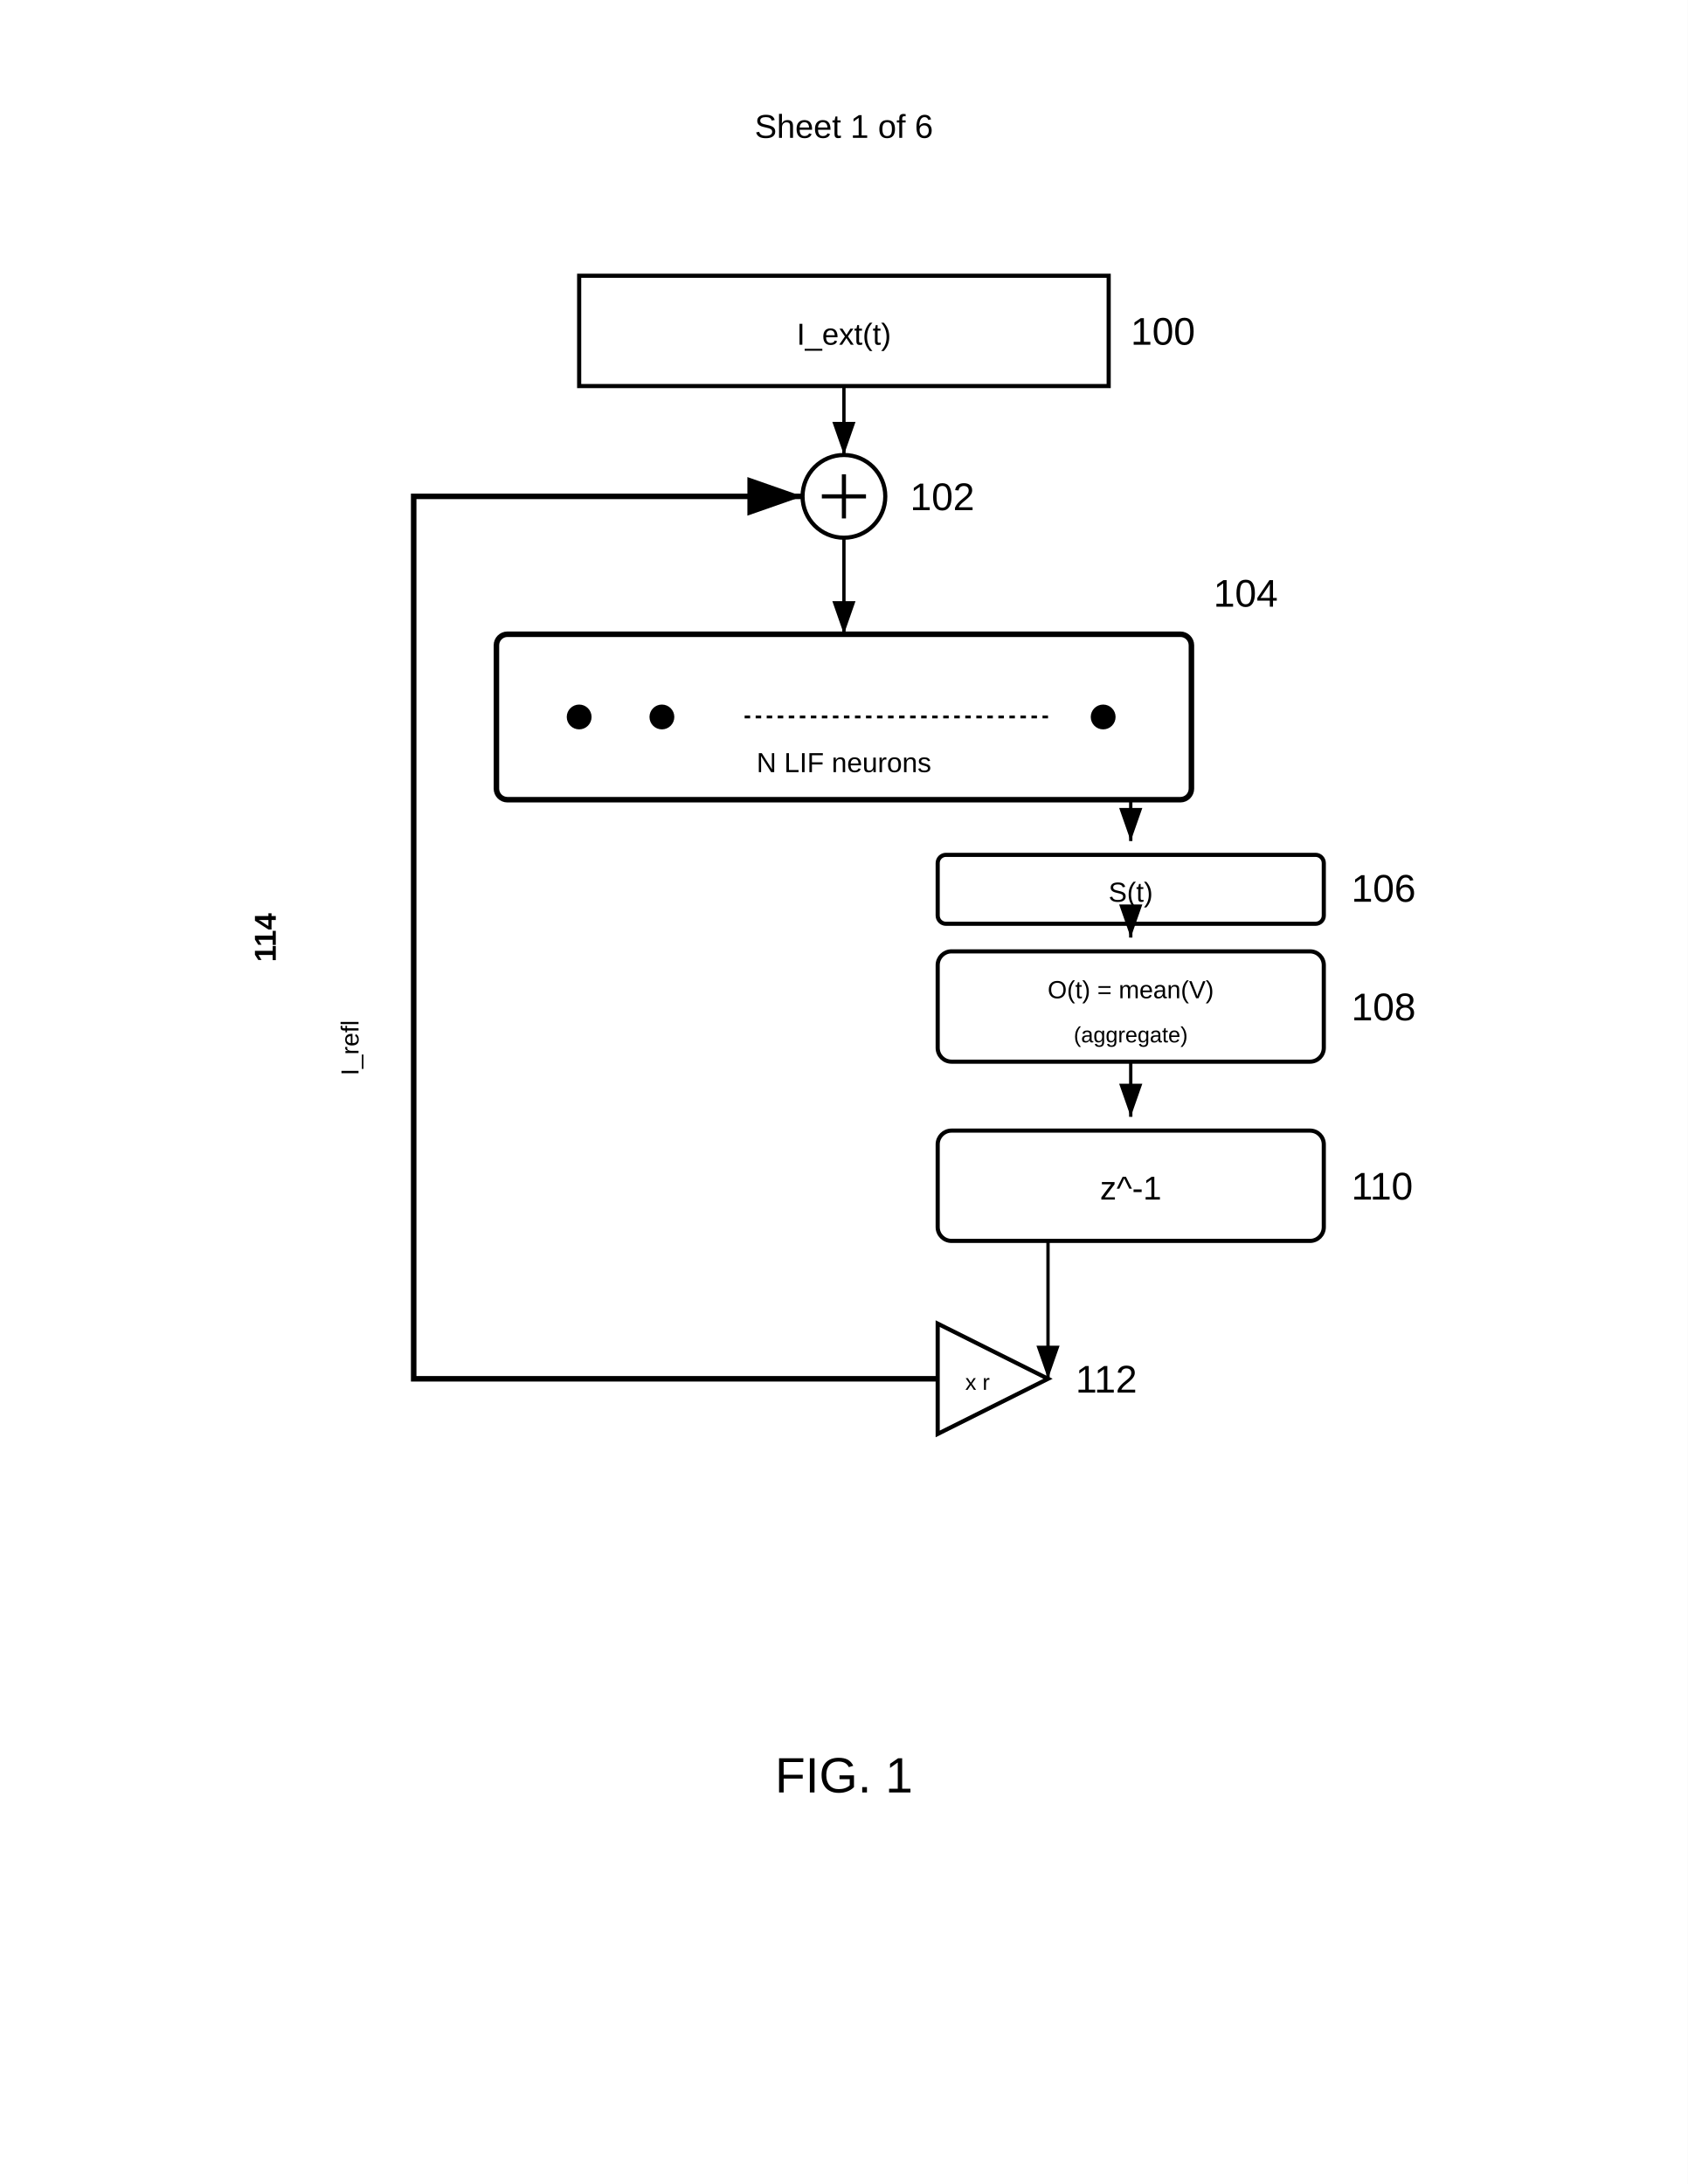
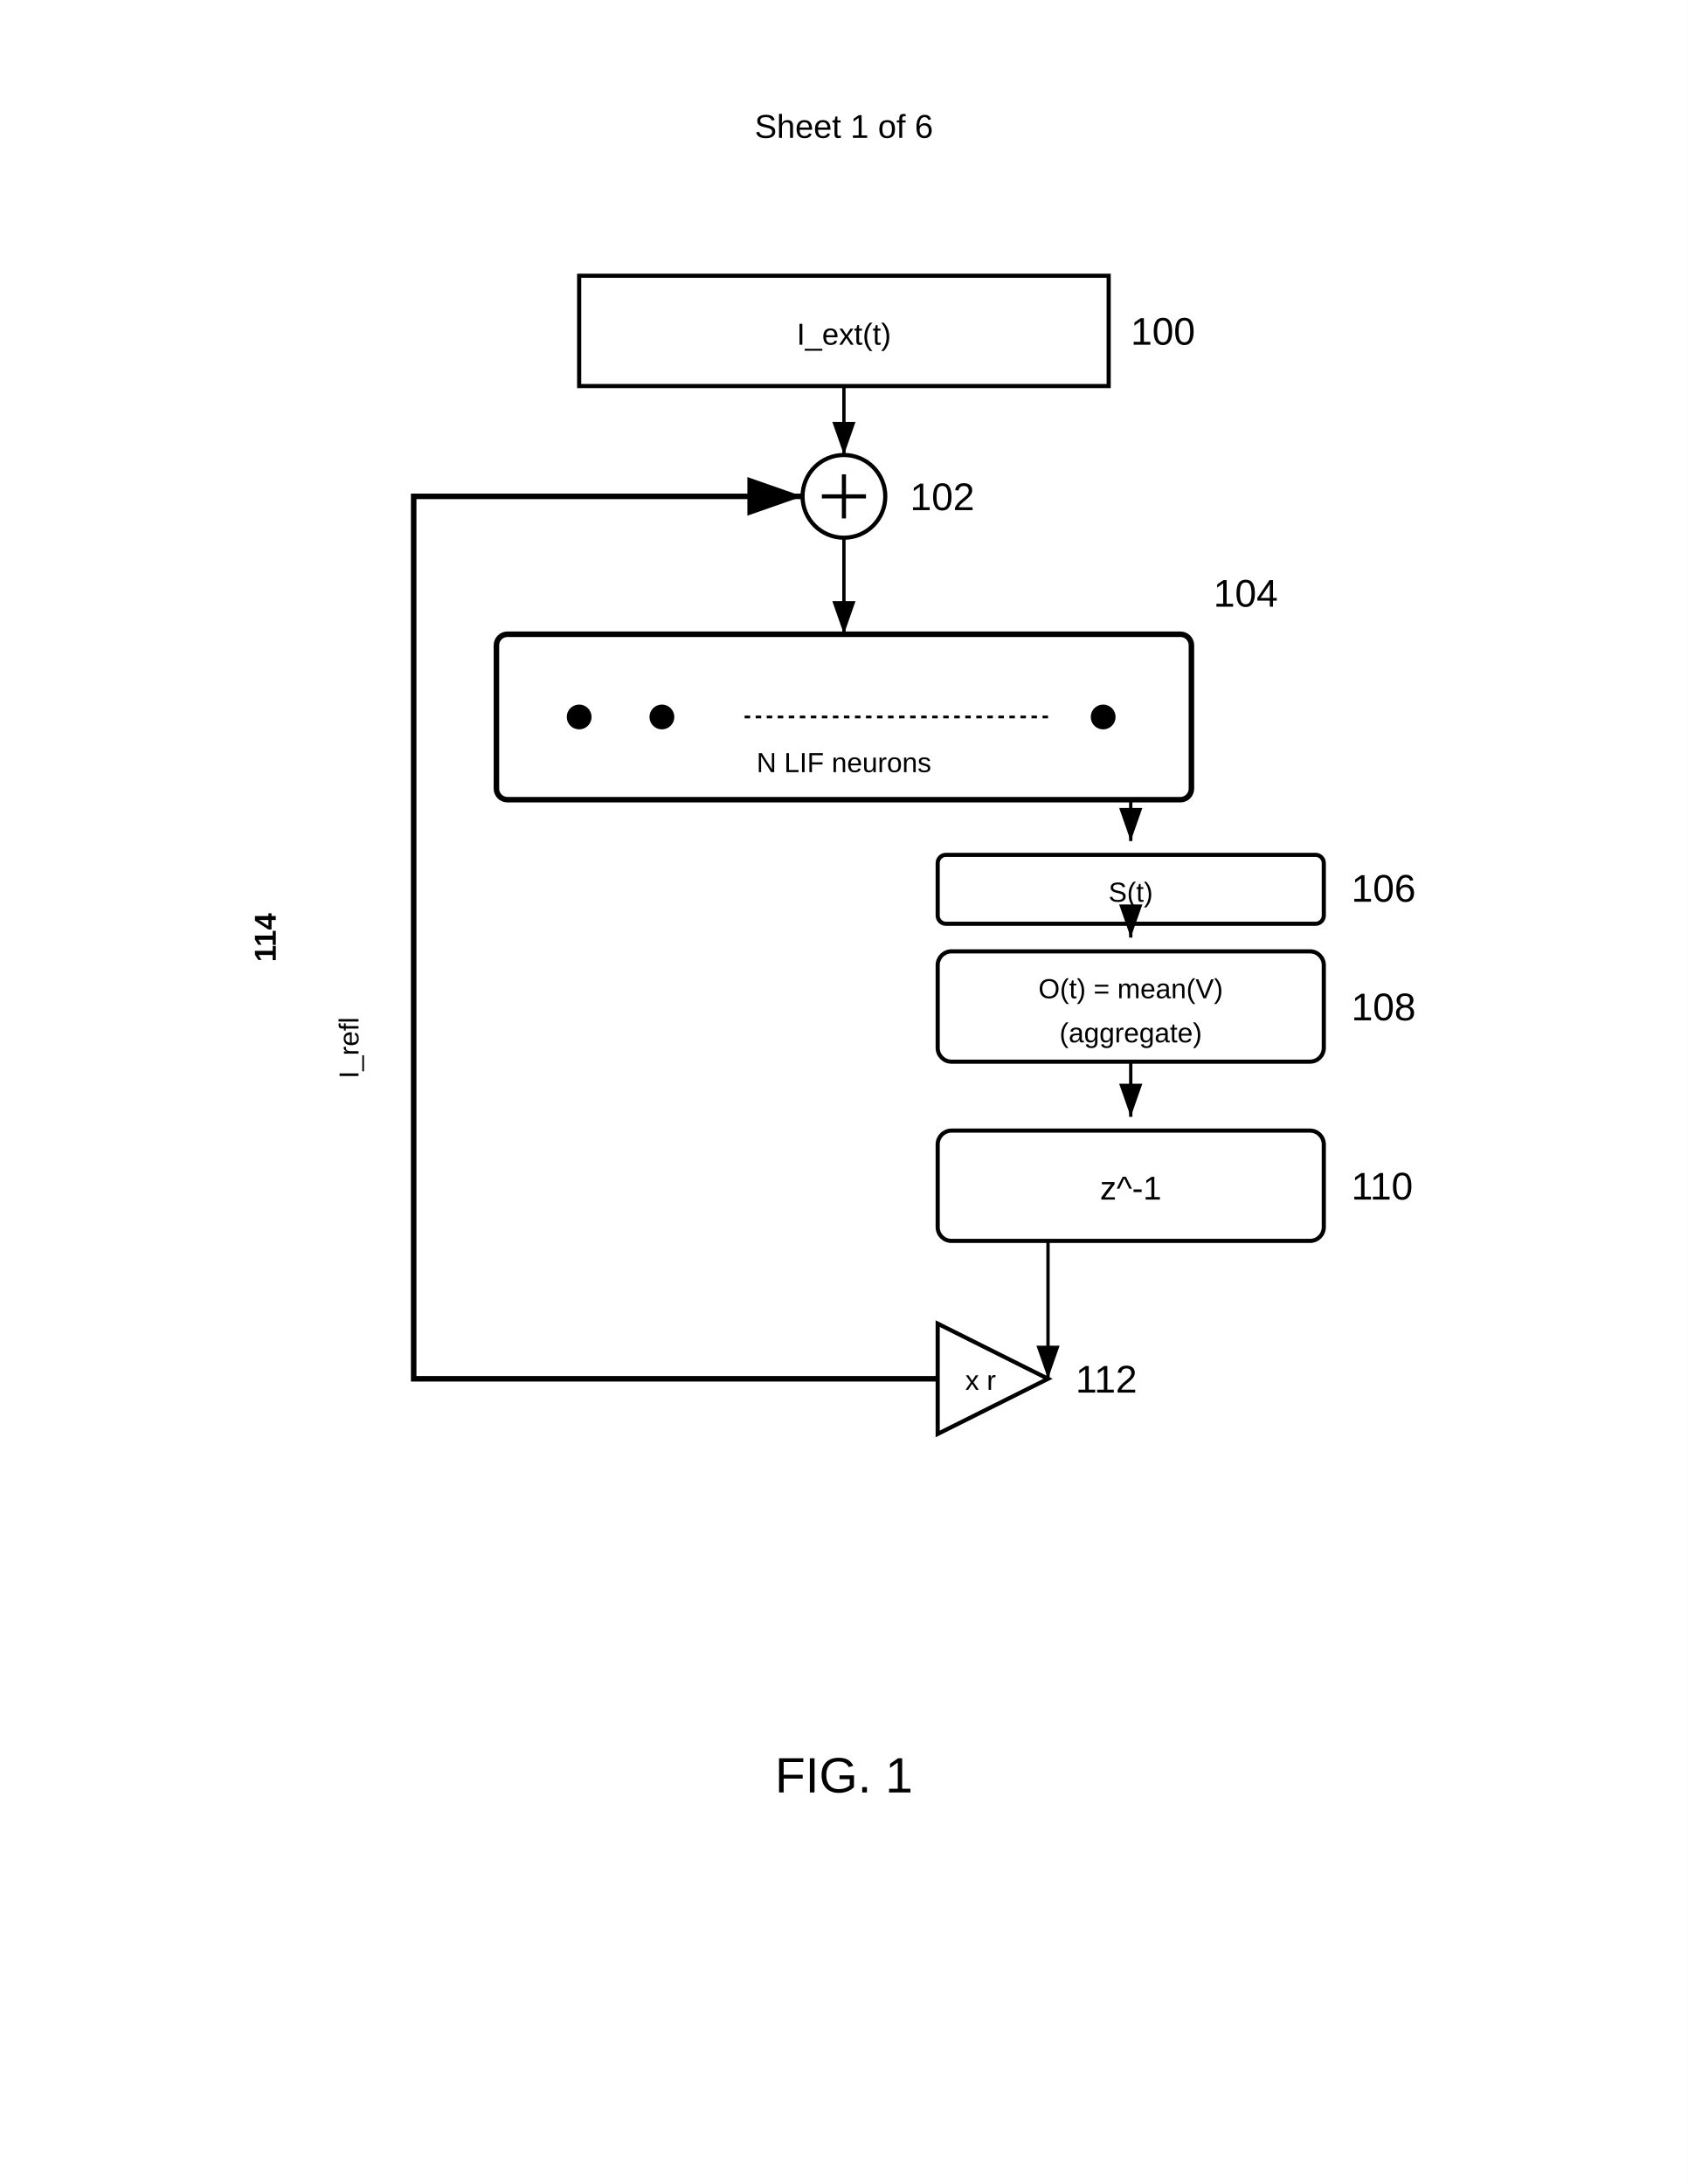
<svg xmlns="http://www.w3.org/2000/svg" width="612" height="792" viewBox="0 0 612 792">
  <rect width="100%" height="100%" fill="#fff" />
  <text x="306" y="50" font-family="Arial" font-size="12" text-anchor="middle" fill="#000">Sheet 1 of 6</text>
  <rect x="210" y="100" width="192" height="40" fill="none" stroke="#000" stroke-width="1.5" />
  <text x="306" y="125" font-family="Arial" font-size="11" text-anchor="middle" fill="#000">I_ext(t)</text>
  <text x="410" y="125" font-family="Arial" font-size="14" font-weight="normal" fill="#000">100</text>
  <circle cx="306" cy="180" r="15" fill="none" stroke="#000" stroke-width="1.5" />
  <path d="M298 180h16M306 172v16" stroke="#000" stroke-width="1.5" />
  <text x="330" y="185" font-family="Arial" font-size="14" font-weight="normal" fill="#000">102</text>
  <g transform="translate(180,230)">
    <rect width="252" height="60" rx="4" ry="4" fill="none" stroke="#000" stroke-width="2" />
    <circle cx="30" cy="30" r="4" stroke="#000" />
    <circle cx="60" cy="30" r="4" stroke="#000" />
    <circle cx="220" cy="30" r="4" stroke="#000" />
    <path d="M90 30h110" stroke="#000" stroke-dasharray="2,2" />
    <text x="126" y="50" font-family="Arial" font-size="10" text-anchor="middle" fill="#000">N LIF neurons</text>
    <text x="260" y="-10" font-family="Arial" font-size="14" font-weight="normal" fill="#000">104</text>
  </g>
  <rect x="340" y="310" width="140" height="25" rx="3" fill="none" stroke="#000" stroke-width="1.5" />
  <text x="410" y="327" font-family="Arial" font-size="10" text-anchor="middle" fill="#000">S(t)</text>
  <text x="490" y="327" font-family="Arial" font-size="14" font-weight="normal" fill="#000">106</text>
  <path d="M410 290v15" stroke="#000" stroke-width="1.2" marker-end="url(#arrow)" />
  <rect x="340" y="345" width="140" height="40" rx="5" fill="none" stroke="#000" stroke-width="1.5" />
-   <text x="410" y="362" font-family="Arial" font-size="9" text-anchor="middle" fill="#000">O(t) = mean(V)</text>
-   <text x="410" y="378" font-family="Arial" font-size="8" text-anchor="middle" fill="#000">(aggregate)</text>
+   <text x="410" y="362" font-family="Arial" font-size="10" text-anchor="middle" fill="#000">O(t) = mean(V)</text>
+   <text x="410" y="378" font-family="Arial" font-size="10" text-anchor="middle" fill="#000">(aggregate)</text>
  <text x="490" y="370" font-family="Arial" font-size="14" font-weight="normal" fill="#000">108</text>
  <path d="M410 335v5" stroke="#000" stroke-width="1.2" marker-end="url(#arrow)" />
  <rect x="340" y="410" width="140" height="40" rx="5" fill="none" stroke="#000" stroke-width="1.5" />
  <text x="410" y="435" font-family="Arial" font-size="12" text-anchor="middle" fill="#000">z^-1</text>
  <text x="490" y="435" font-family="Arial" font-size="14" font-weight="normal" fill="#000">110</text>
  <path d="M410 385v20" stroke="#000" stroke-width="1.2" marker-end="url(#arrow)" />
  <g transform="translate(340,480)">
    <path d="M0 0l40 20-40 20z" fill="none" stroke="#000" stroke-width="1.5" />
-     <text x="10" y="24" font-family="Arial" font-size="8" fill="#000">x r</text>
+     <text x="10" y="24" font-family="Arial" font-size="10" fill="#000">x r</text>
    <text x="50" y="25" font-family="Arial" font-size="14" font-weight="normal" fill="#000">112</text>
  </g>
  <path d="M380 450v50" stroke="#000" stroke-width="1.2" marker-end="url(#arrow)" />
  <path d="M340 500H150V180h141" fill="none" stroke="#000" stroke-width="2" marker-end="url(#arrow)" />
  <text x="100" y="340" font-family="Arial" font-size="11" font-weight="bold" text-anchor="middle" transform="rotate(-90 100 340)" fill="#000">114</text>
-   <text x="130" y="380" font-family="Arial" font-size="9" text-anchor="middle" transform="rotate(-90 130 380)" fill="#000">I_refl</text>
+   <text x="130" y="380" font-family="Arial" font-size="10" text-anchor="middle" transform="rotate(-90 130 380)" fill="#000">I_refl</text>
  <path d="M306 140v25" stroke="#000" stroke-width="1.2" marker-end="url(#arrow)" />
  <path d="M306 195v35" stroke="#000" stroke-width="1.2" marker-end="url(#arrow)" />
  <defs>
    <marker id="arrow" markerWidth="10" markerHeight="7" refX="10" refY="3.5" orient="auto">
      <polygon points="0 0, 10 3.5, 0 7" fill="#000" />
    </marker>
  </defs>
  <text x="306" y="650" font-family="Arial" font-size="18" font-weight="normal" text-anchor="middle" fill="#000">FIG. 1</text>
</svg>
